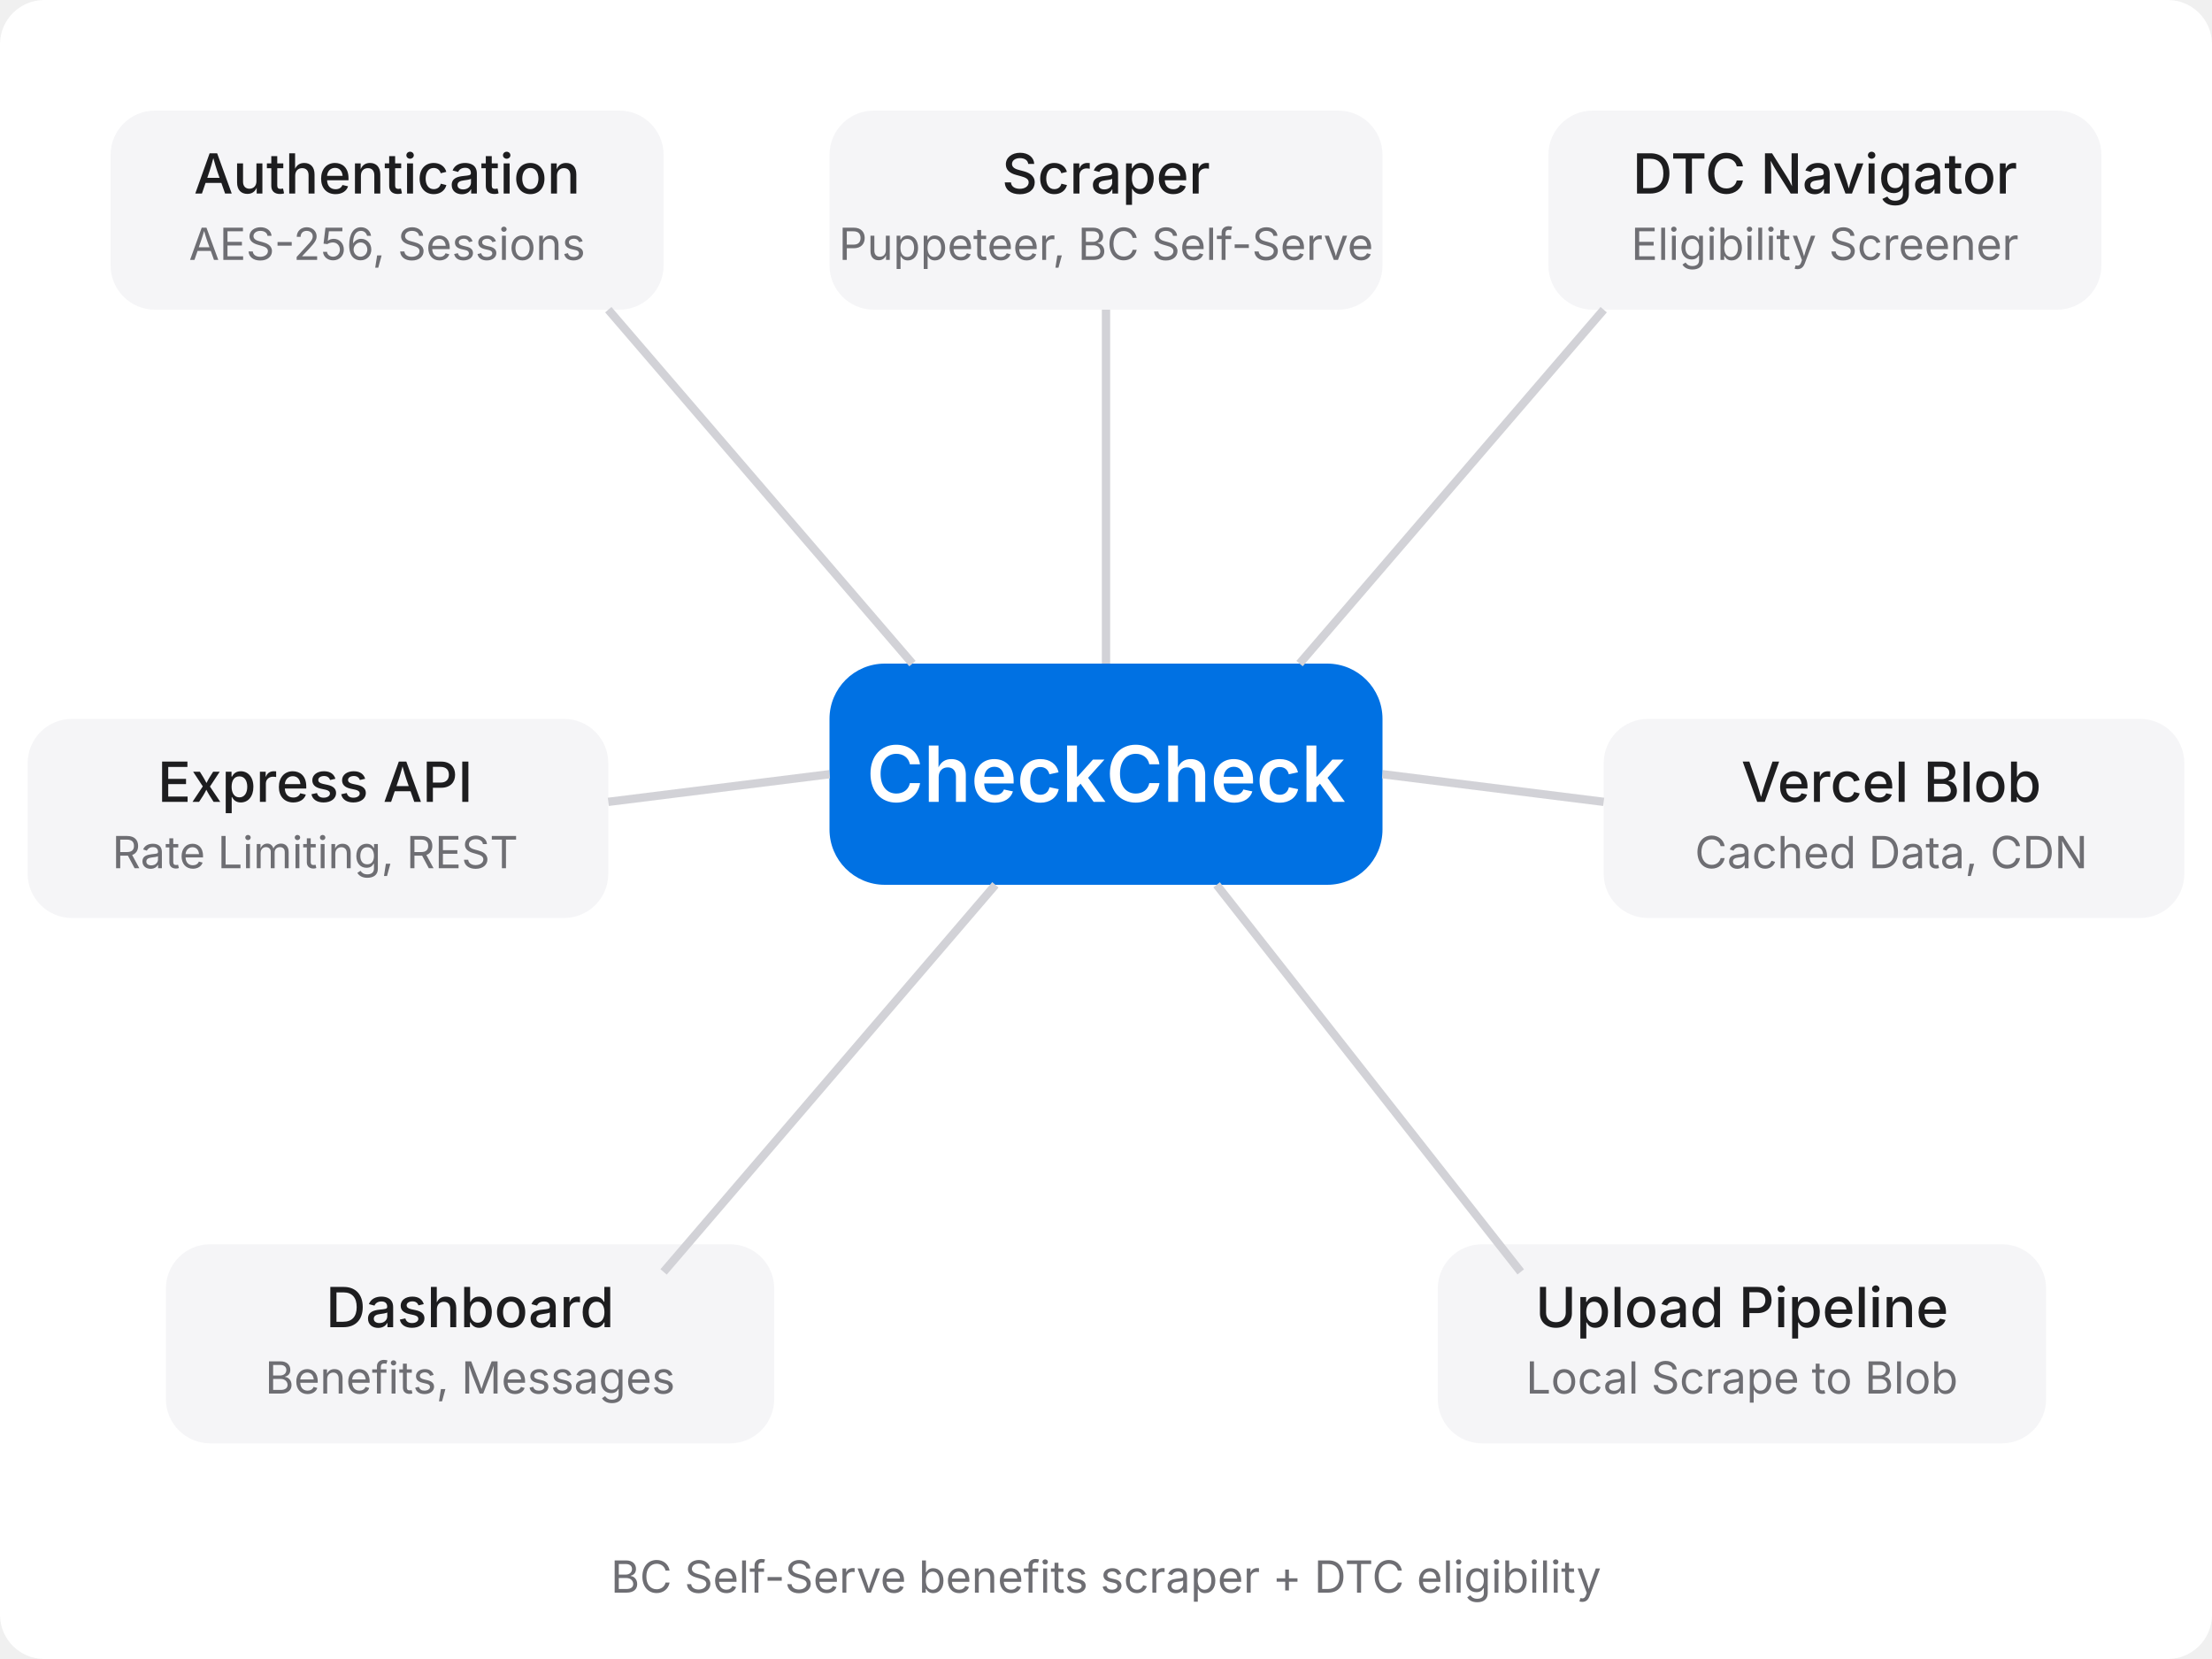
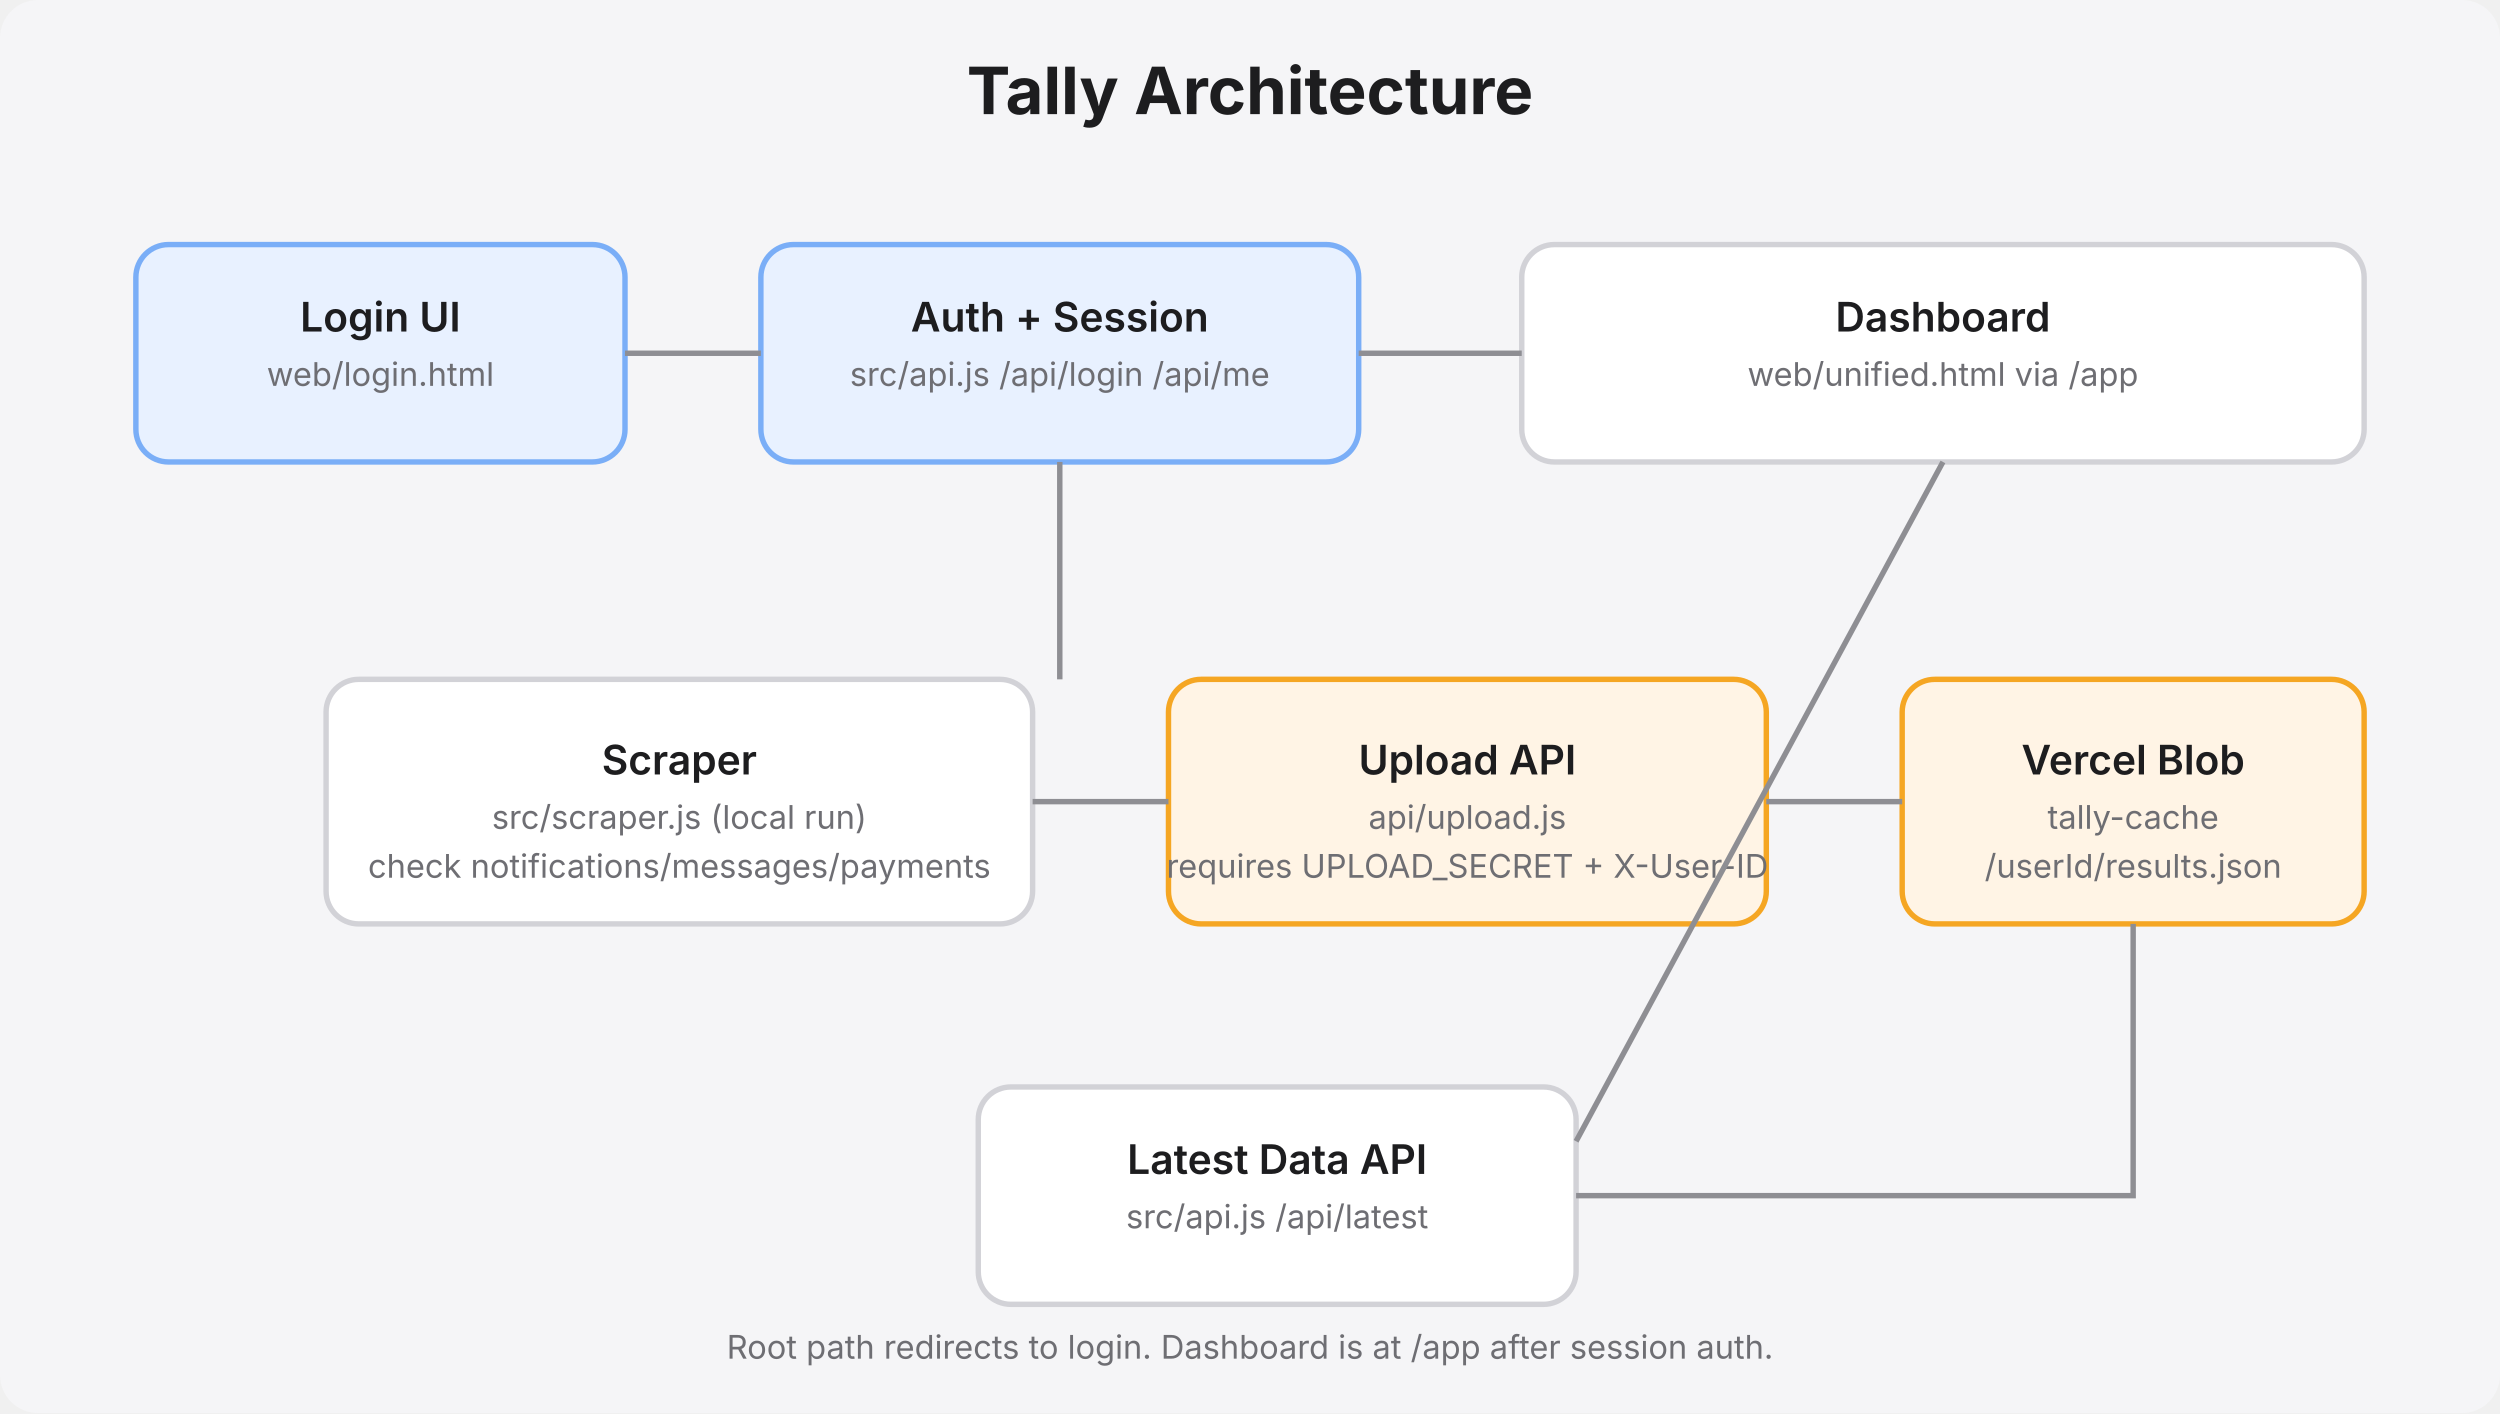
- <svg xmlns="http://www.w3.org/2000/svg" viewBox="0 0 400 300" width="400" height="300">
+ <svg xmlns="http://www.w3.org/2000/svg" viewBox="0 0 920 520" width="920" height="520">
  <style>
    text { font-family: -apple-system, BlinkMacSystemFont, 'Segoe UI', sans-serif; }
-     .title { font-size: 14px; font-weight: 600; fill: #ffffff; }
-     .label { font-size: 10px; font-weight: 500; fill: #1d1d1f; }
-     .sub { font-size: 8px; fill: #6e6e73; }
-     .line { stroke: #d2d2d7; stroke-width: 1.5; fill: none; }
+     .bg { fill: #f5f5f7; }
+     .node { fill: #ffffff; stroke: #d2d2d7; stroke-width: 2; rx: 12; }
+     .node-auth { fill: #e8f1ff; stroke: #7aaef7; stroke-width: 2; rx: 12; }
+     .node-cloud { fill: #fff4e5; stroke: #f5a623; stroke-width: 2; rx: 12; }
+     .title { font-size: 24px; font-weight: 700; fill: #1d1d1f; }
+     .label { font-size: 15px; font-weight: 600; fill: #1d1d1f; }
+     .sub { font-size: 12px; fill: #6e6e73; }
+     .line { stroke: #8e8e93; stroke-width: 2; fill: none; }
  </style>
-   <rect width="400" height="300" fill="#ffffff" rx="8" />
-   <rect x="150" y="120" width="100" height="40" rx="10" fill="#0071e3" />
-   <text x="200" y="145" text-anchor="middle" class="title">CheckCheck</text>
-   <rect x="20" y="20" width="100" height="36" rx="8" fill="#f5f5f7" />
-   <text x="70" y="35" text-anchor="middle" class="label">Authentication</text>
-   <text x="70" y="47" text-anchor="middle" class="sub">AES-256, Sessions</text>
-   <line x1="110" y1="56" x2="165" y2="120" class="line" />
-   <rect x="150" y="20" width="100" height="36" rx="8" fill="#f5f5f7" />
-   <text x="200" y="35" text-anchor="middle" class="label">Scraper</text>
-   <text x="200" y="47" text-anchor="middle" class="sub">Puppeteer, BC Self-Serve</text>
-   <line x1="200" y1="56" x2="200" y2="120" class="line" />
-   <rect x="280" y="20" width="100" height="36" rx="8" fill="#f5f5f7" />
-   <text x="330" y="35" text-anchor="middle" class="label">DTC Navigator</text>
-   <text x="330" y="47" text-anchor="middle" class="sub">Eligibility Screener</text>
-   <line x1="290" y1="56" x2="235" y2="120" class="line" />
-   <rect x="5" y="130" width="105" height="36" rx="8" fill="#f5f5f7" />
-   <text x="57" y="145" text-anchor="middle" class="label">Express API</text>
-   <text x="57" y="157" text-anchor="middle" class="sub">Rate Limiting, REST</text>
-   <line x1="110" y1="145" x2="150" y2="140" class="line" />
-   <rect x="290" y="130" width="105" height="36" rx="8" fill="#f5f5f7" />
-   <text x="342" y="145" text-anchor="middle" class="label">Vercel Blob</text>
-   <text x="342" y="157" text-anchor="middle" class="sub">Cached Data, CDN</text>
-   <line x1="290" y1="145" x2="250" y2="140" class="line" />
-   <rect x="30" y="225" width="110" height="36" rx="8" fill="#f5f5f7" />
-   <text x="85" y="240" text-anchor="middle" class="label">Dashboard</text>
-   <text x="85" y="252" text-anchor="middle" class="sub">Benefits, Messages</text>
-   <line x1="120" y1="230" x2="180" y2="160" class="line" />
-   <rect x="260" y="225" width="110" height="36" rx="8" fill="#f5f5f7" />
-   <text x="315" y="240" text-anchor="middle" class="label">Upload Pipeline</text>
-   <text x="315" y="252" text-anchor="middle" class="sub">Local Scrape to Blob</text>
-   <line x1="275" y1="230" x2="220" y2="160" class="line" />
-   <text x="200" y="288" text-anchor="middle" class="sub">BC Self-Serve benefits scraper + DTC eligibility</text>
+   <rect class="bg" x="0" y="0" width="920" height="520" rx="14" />
+   <text class="title" x="460" y="42" text-anchor="middle">Tally Architecture</text>
+   <rect class="node-auth" x="50" y="90" width="180" height="80" rx="12" />
+   <text class="label" x="140" y="122" text-anchor="middle">Login UI</text>
+   <text class="sub" x="140" y="142" text-anchor="middle">web/login.html</text>
+   <rect class="node-auth" x="280" y="90" width="220" height="80" rx="12" />
+   <text class="label" x="390" y="122" text-anchor="middle">Auth + Session</text>
+   <text class="sub" x="390" y="142" text-anchor="middle">src/api.js /api/login /api/me</text>
+   <rect class="node" x="560" y="90" width="310" height="80" rx="12" />
+   <text class="label" x="715" y="122" text-anchor="middle">Dashboard</text>
+   <text class="sub" x="715" y="142" text-anchor="middle">web/unified.html via /app</text>
+   <rect class="node" x="120" y="250" width="260" height="90" rx="12" />
+   <text class="label" x="250" y="285" text-anchor="middle">Scraper</text>
+   <text class="sub" x="250" y="305" text-anchor="middle">src/scraper.js (local run)</text>
+   <text class="sub" x="250" y="323" text-anchor="middle">check notifications/messages/payments</text>
+   <rect class="node-cloud" x="430" y="250" width="220" height="90" rx="12" />
+   <text class="label" x="540" y="285" text-anchor="middle">Upload API</text>
+   <text class="sub" x="540" y="305" text-anchor="middle">api/upload.js</text>
+   <text class="sub" x="540" y="323" text-anchor="middle">requires UPLOAD_SECRET + X-User-ID</text>
+   <rect class="node-cloud" x="700" y="250" width="170" height="90" rx="12" />
+   <text class="label" x="785" y="285" text-anchor="middle">Vercel Blob</text>
+   <text class="sub" x="785" y="305" text-anchor="middle">tally-cache</text>
+   <text class="sub" x="785" y="323" text-anchor="middle">/userId/results.json</text>
+   <rect class="node" x="360" y="400" width="220" height="80" rx="12" />
+   <text class="label" x="470" y="432" text-anchor="middle">Latest Data API</text>
+   <text class="sub" x="470" y="452" text-anchor="middle">src/api.js /api/latest</text>
+   <path class="line" d="M 230 130 L 280 130" />
+   <path class="line" d="M 500 130 L 560 130" />
+   <path class="line" d="M 390 170 L 390 250" />
+   <path class="line" d="M 380 295 L 430 295" />
+   <path class="line" d="M 650 295 L 700 295" />
+   <path class="line" d="M 785 340 L 785 440 L 580 440" />
+   <path class="line" d="M 580 420 L 715 170" />
+   <text class="sub" x="460" y="500" text-anchor="middle">Root path redirects to login. Dashboard is at /app after session auth.</text>
</svg>
